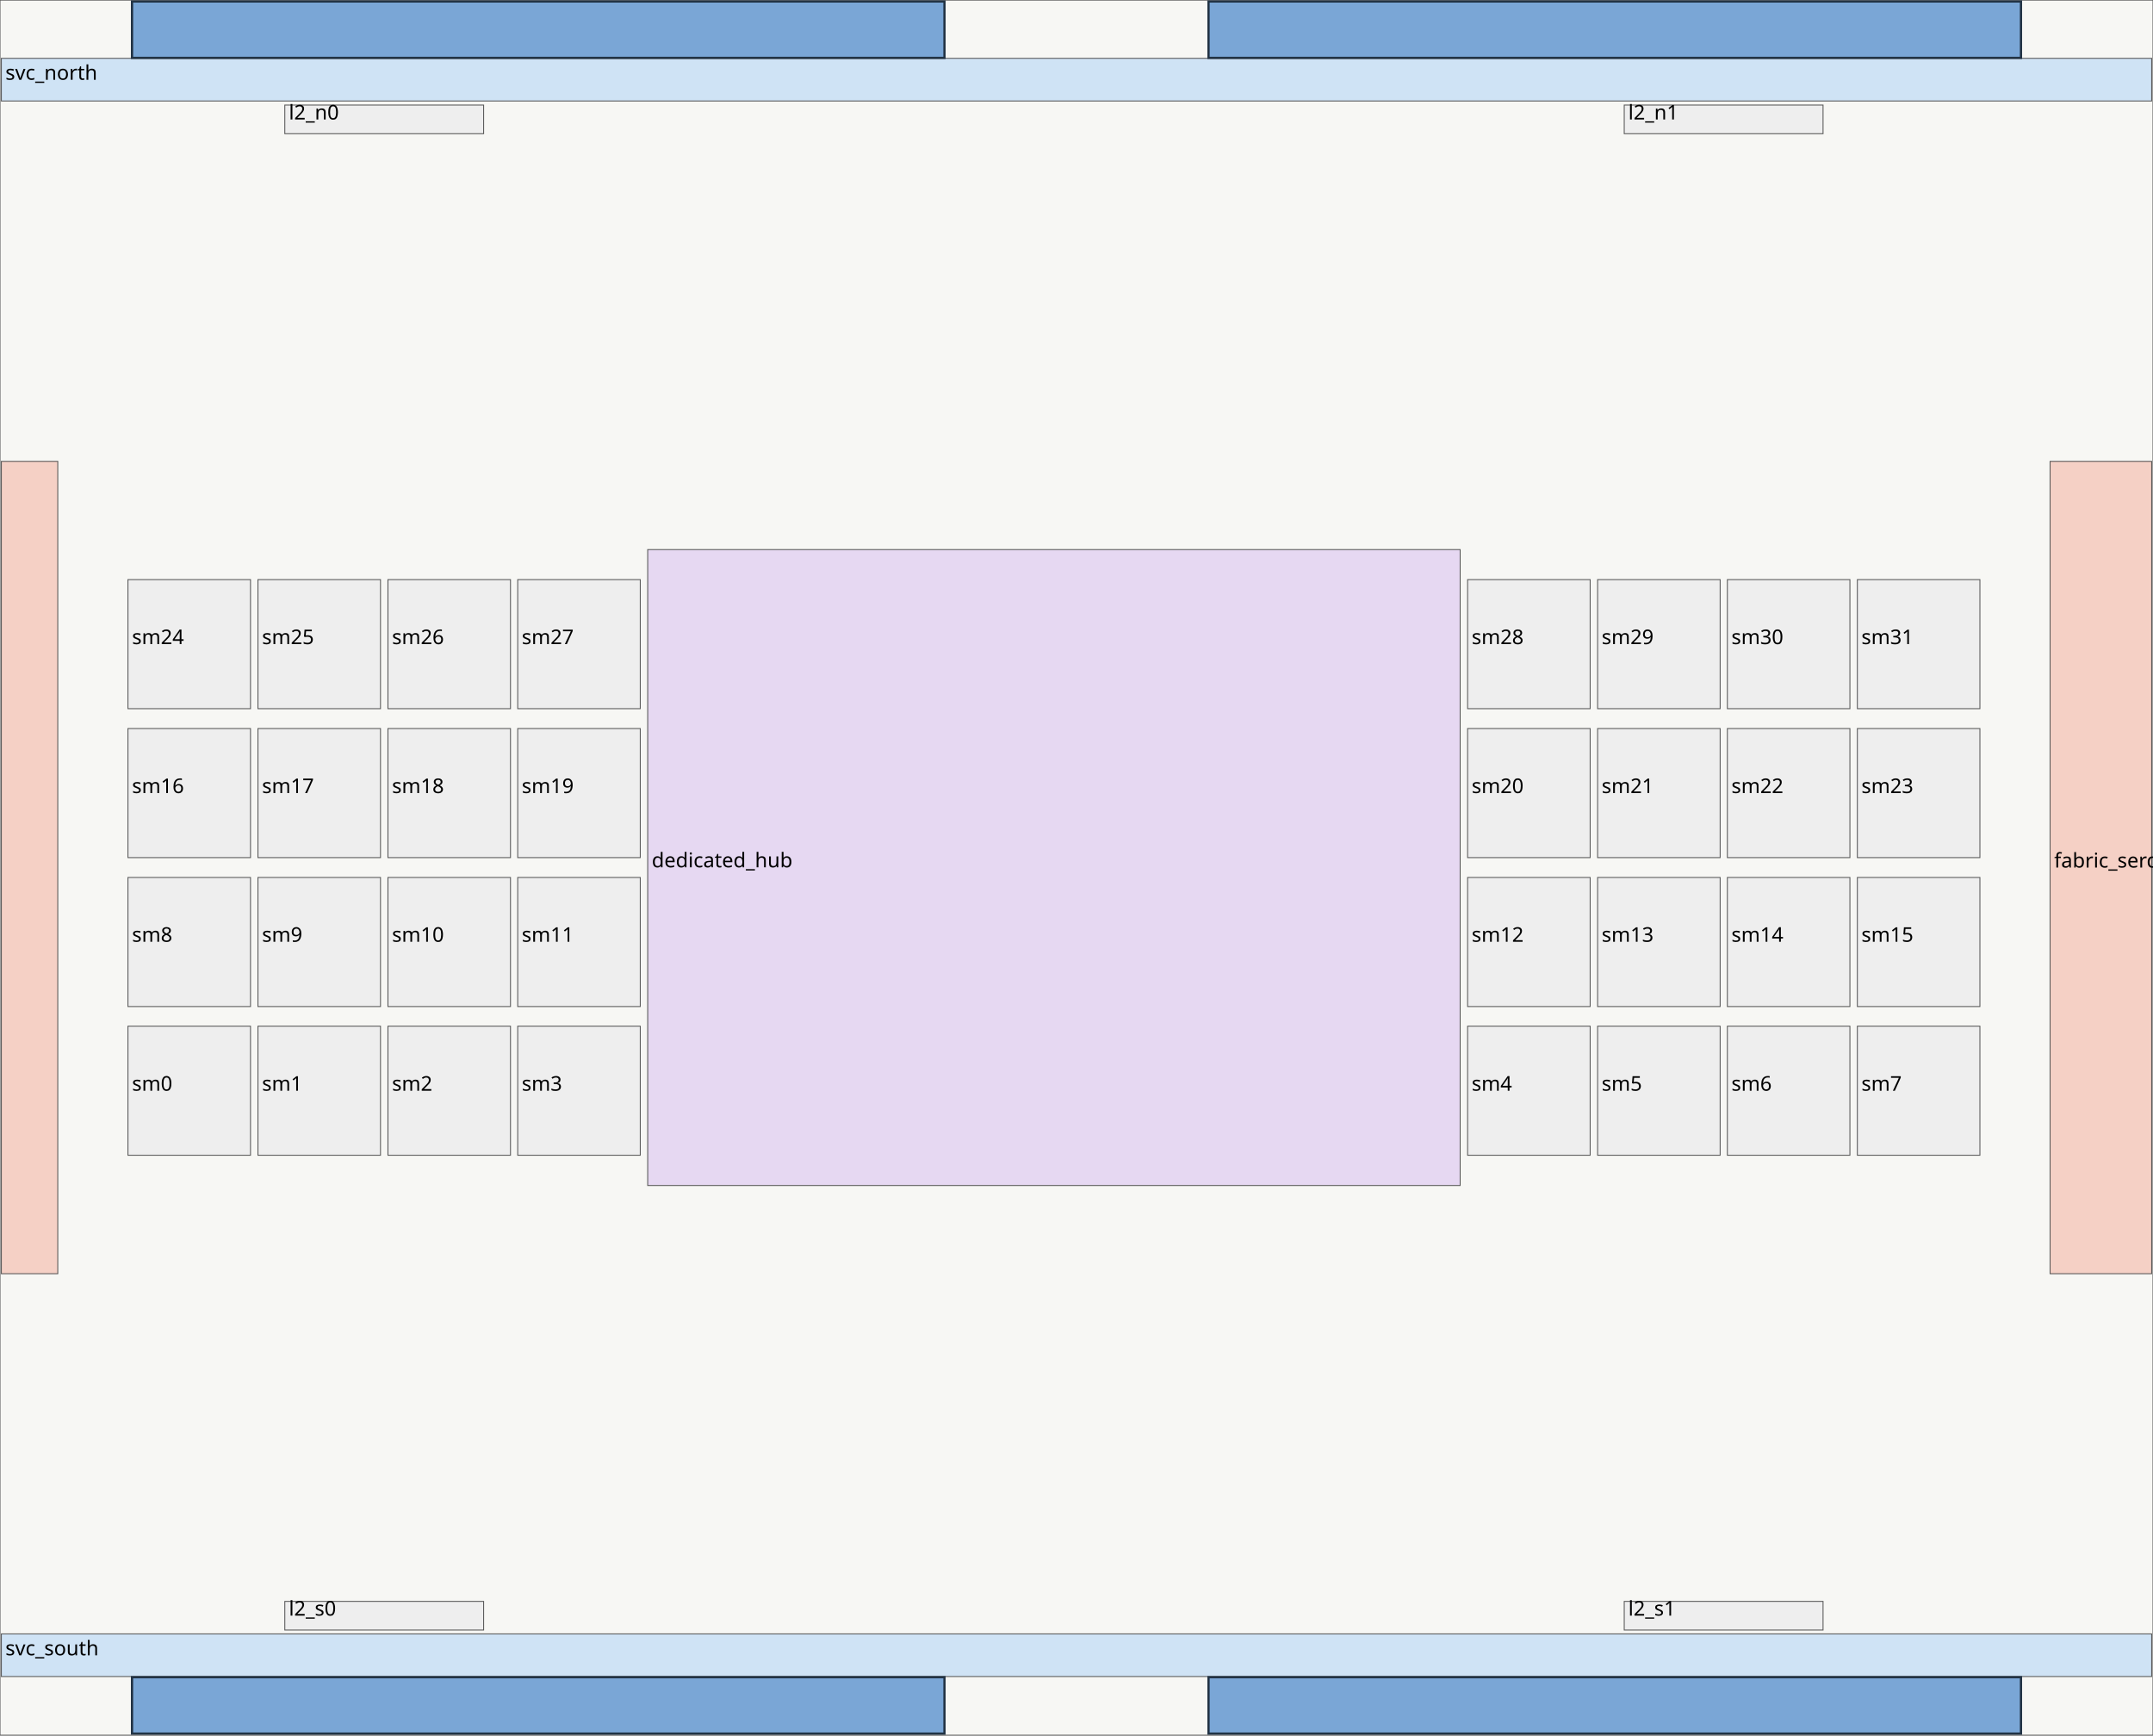
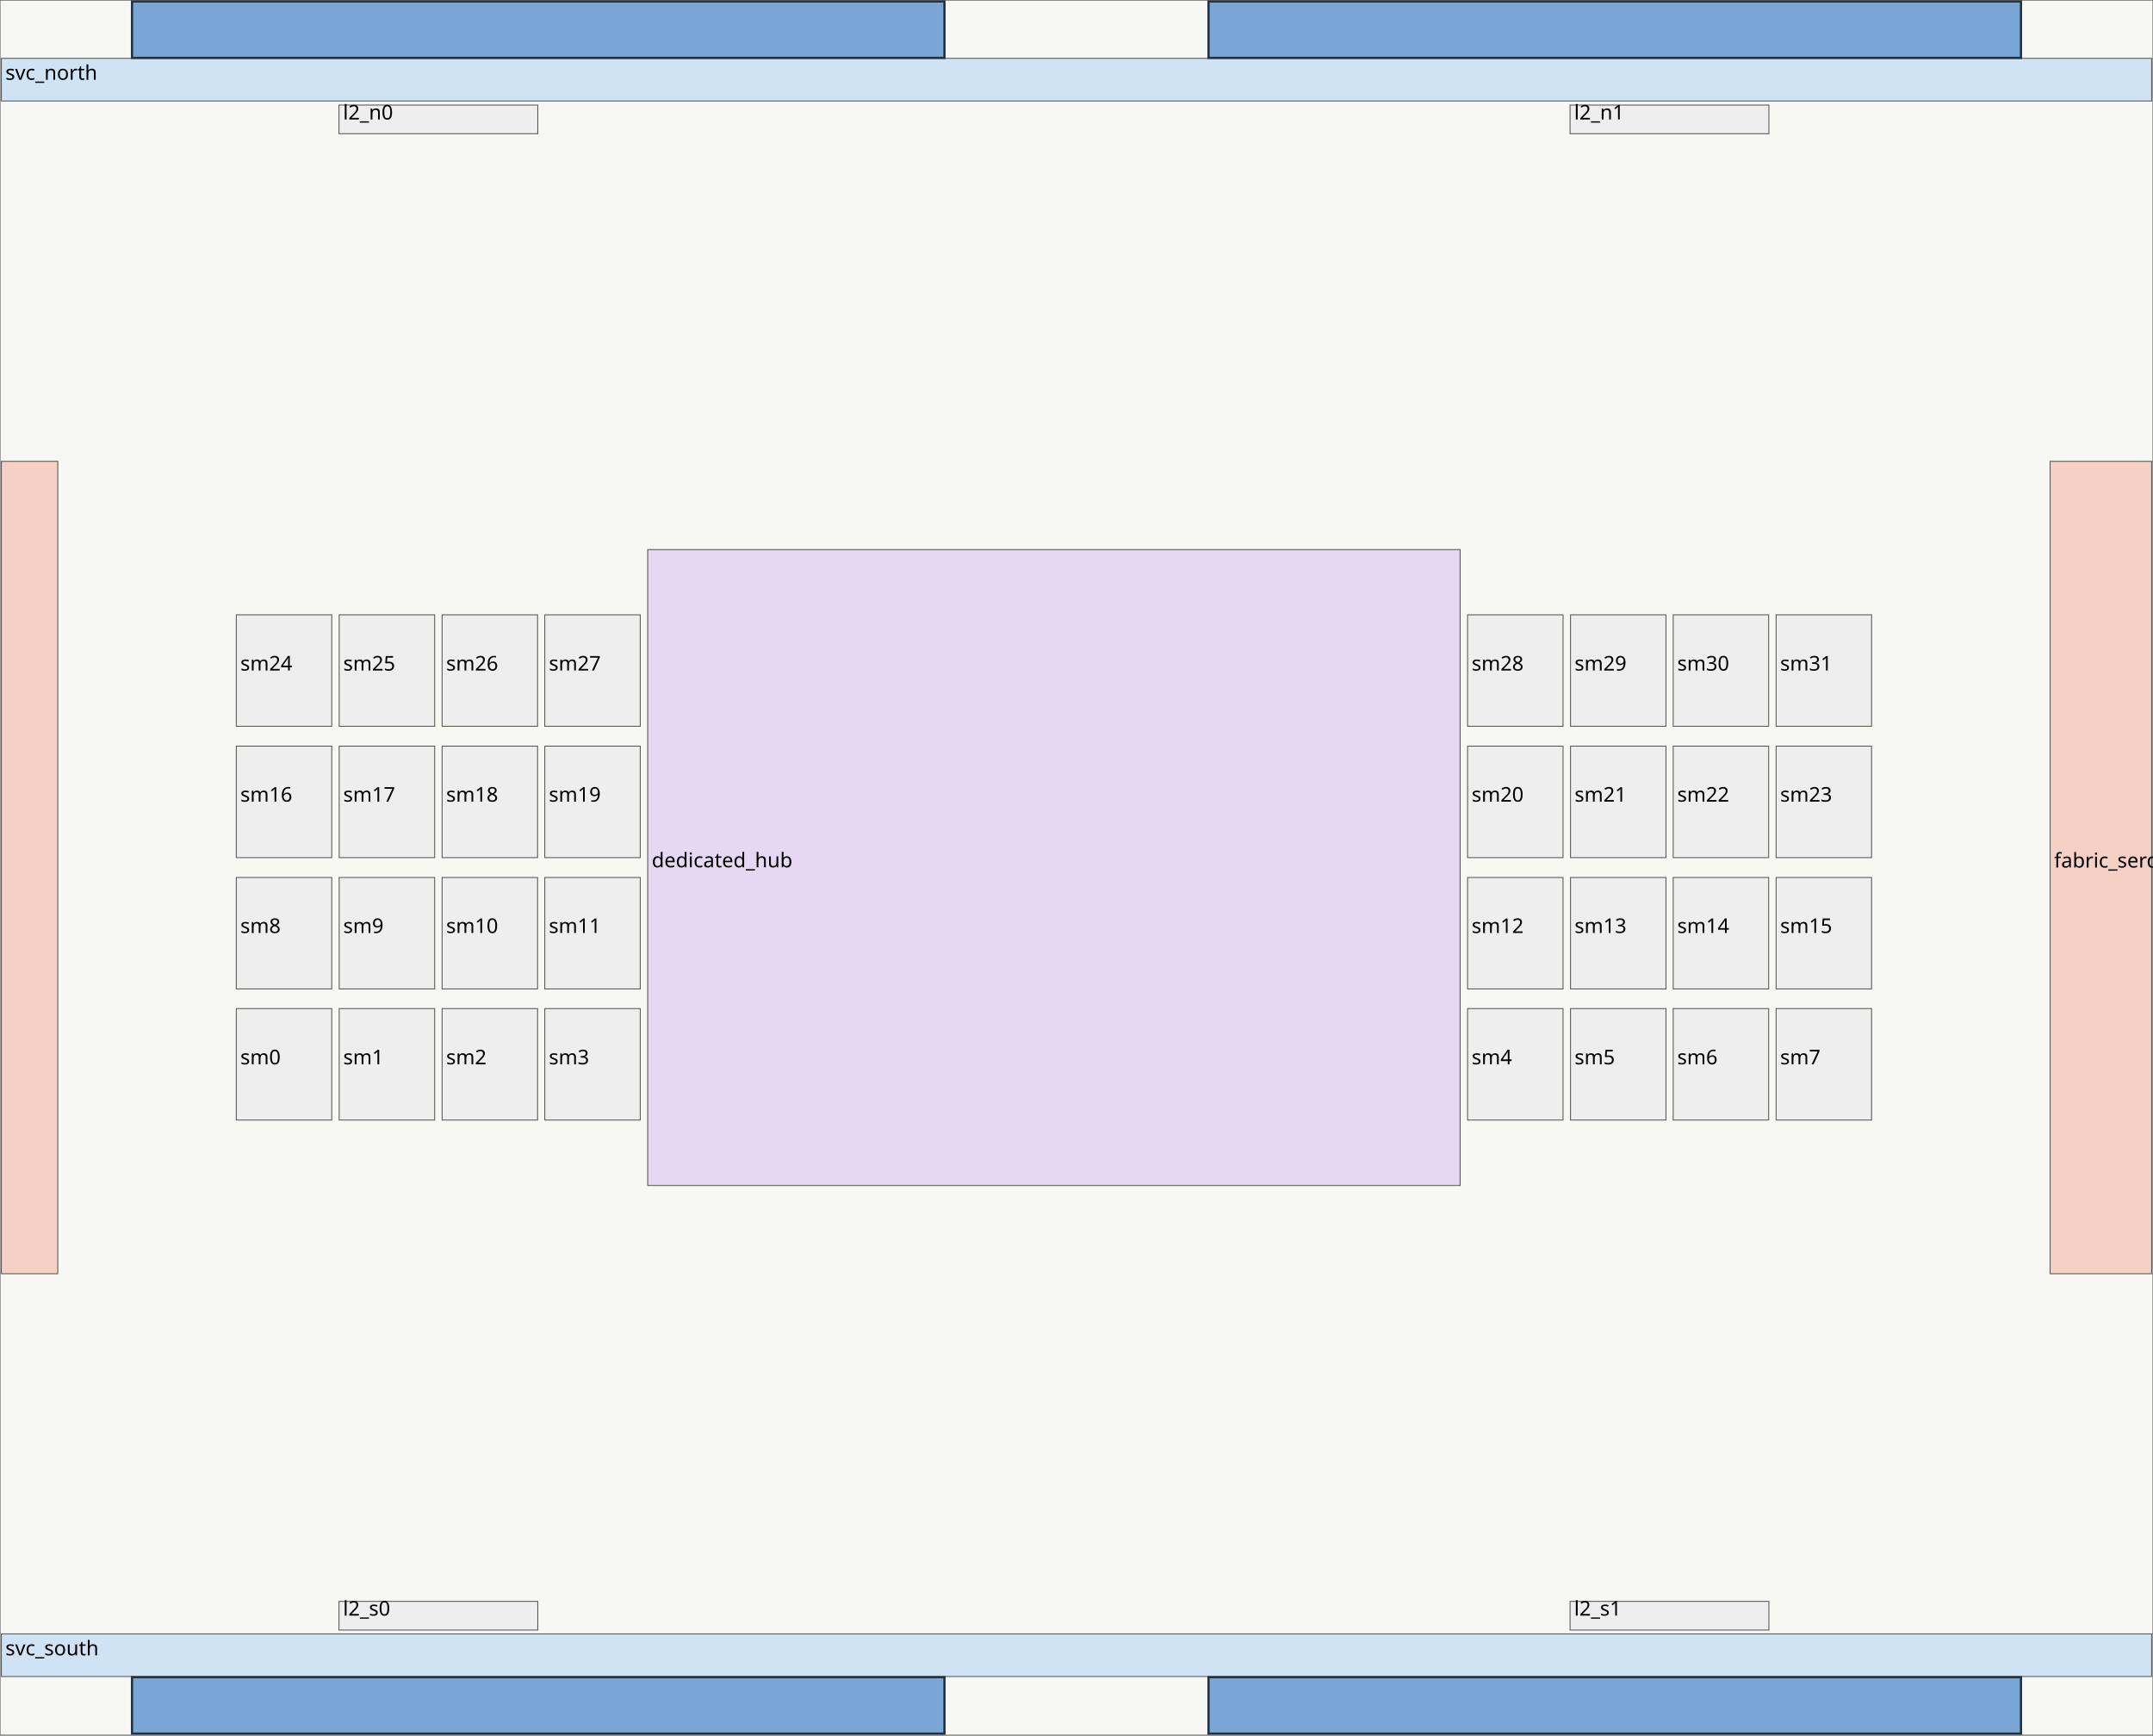
<svg xmlns="http://www.w3.org/2000/svg" width="954" height="769" viewBox="0 0 954.0 768.9" font-family="sans-serif" font-size="9">
  <rect x="0.0" y="-0.0" width="954.0" height="768.9" fill="#f7f7f4" stroke="#555" stroke-width="0.4" />
  <rect x="0.6" y="724.0" width="952.8" height="18.9" fill="#cfe3f5" stroke="#555" stroke-width="0.4" />
  <rect x="0.6" y="25.8" width="952.8" height="18.9" fill="#cfe3f5" stroke="#555" stroke-width="0.4" />
  <rect x="0.6" y="204.4" width="25.0" height="360.0" fill="#f5d0c5" stroke="#555" stroke-width="0.4" />
  <rect x="908.4" y="204.4" width="45.0" height="360.0" fill="#f5d0c5" stroke="#555" stroke-width="0.4" />
  <rect x="287.0" y="243.5" width="360.0" height="281.8" fill="#e6d8f2" stroke="#555" stroke-width="0.4" />
-   <rect x="56.7" y="454.7" width="54.3" height="57.2" fill="#eee" stroke="#555" stroke-width="0.4" />
-   <rect x="114.3" y="454.7" width="54.3" height="57.2" fill="#eee" stroke="#555" stroke-width="0.4" />
-   <rect x="171.9" y="454.7" width="54.3" height="57.2" fill="#eee" stroke="#555" stroke-width="0.4" />
-   <rect x="229.4" y="454.7" width="54.3" height="57.2" fill="#eee" stroke="#555" stroke-width="0.4" />
-   <rect x="650.3" y="454.7" width="54.3" height="57.2" fill="#eee" stroke="#555" stroke-width="0.4" />
-   <rect x="707.9" y="454.7" width="54.3" height="57.2" fill="#eee" stroke="#555" stroke-width="0.4" />
-   <rect x="765.4" y="454.7" width="54.3" height="57.2" fill="#eee" stroke="#555" stroke-width="0.4" />
-   <rect x="823.0" y="454.7" width="54.3" height="57.2" fill="#eee" stroke="#555" stroke-width="0.4" />
-   <rect x="56.7" y="388.8" width="54.3" height="57.2" fill="#eee" stroke="#555" stroke-width="0.4" />
-   <rect x="114.3" y="388.8" width="54.3" height="57.2" fill="#eee" stroke="#555" stroke-width="0.4" />
-   <rect x="171.9" y="388.8" width="54.3" height="57.2" fill="#eee" stroke="#555" stroke-width="0.4" />
-   <rect x="229.4" y="388.8" width="54.3" height="57.2" fill="#eee" stroke="#555" stroke-width="0.4" />
-   <rect x="650.3" y="388.8" width="54.3" height="57.2" fill="#eee" stroke="#555" stroke-width="0.4" />
-   <rect x="707.9" y="388.8" width="54.3" height="57.2" fill="#eee" stroke="#555" stroke-width="0.4" />
-   <rect x="765.4" y="388.8" width="54.3" height="57.2" fill="#eee" stroke="#555" stroke-width="0.4" />
-   <rect x="823.0" y="388.8" width="54.3" height="57.2" fill="#eee" stroke="#555" stroke-width="0.4" />
-   <rect x="56.7" y="322.8" width="54.3" height="57.2" fill="#eee" stroke="#555" stroke-width="0.4" />
-   <rect x="114.3" y="322.8" width="54.3" height="57.2" fill="#eee" stroke="#555" stroke-width="0.4" />
-   <rect x="171.9" y="322.8" width="54.3" height="57.2" fill="#eee" stroke="#555" stroke-width="0.4" />
-   <rect x="229.4" y="322.8" width="54.3" height="57.2" fill="#eee" stroke="#555" stroke-width="0.4" />
-   <rect x="650.3" y="322.8" width="54.3" height="57.2" fill="#eee" stroke="#555" stroke-width="0.4" />
-   <rect x="707.9" y="322.8" width="54.3" height="57.2" fill="#eee" stroke="#555" stroke-width="0.4" />
-   <rect x="765.4" y="322.8" width="54.3" height="57.2" fill="#eee" stroke="#555" stroke-width="0.4" />
-   <rect x="823.0" y="322.8" width="54.3" height="57.2" fill="#eee" stroke="#555" stroke-width="0.4" />
-   <rect x="56.7" y="256.8" width="54.3" height="57.2" fill="#eee" stroke="#555" stroke-width="0.4" />
-   <rect x="114.3" y="256.8" width="54.3" height="57.2" fill="#eee" stroke="#555" stroke-width="0.4" />
-   <rect x="171.9" y="256.8" width="54.3" height="57.2" fill="#eee" stroke="#555" stroke-width="0.4" />
-   <rect x="229.4" y="256.8" width="54.3" height="57.2" fill="#eee" stroke="#555" stroke-width="0.4" />
-   <rect x="650.3" y="256.8" width="54.3" height="57.2" fill="#eee" stroke="#555" stroke-width="0.4" />
-   <rect x="707.9" y="256.8" width="54.3" height="57.2" fill="#eee" stroke="#555" stroke-width="0.4" />
-   <rect x="765.4" y="256.8" width="54.3" height="57.2" fill="#eee" stroke="#555" stroke-width="0.4" />
-   <rect x="823.0" y="256.8" width="54.3" height="57.2" fill="#eee" stroke="#555" stroke-width="0.4" />
-   <rect x="126.2" y="709.6" width="88.1" height="12.7" fill="#eee" stroke="#555" stroke-width="0.4" />
-   <rect x="719.7" y="709.6" width="88.1" height="12.7" fill="#eee" stroke="#555" stroke-width="0.4" />
-   <rect x="126.2" y="46.5" width="88.1" height="12.7" fill="#eee" stroke="#555" stroke-width="0.4" />
-   <rect x="719.7" y="46.5" width="88.1" height="12.7" fill="#eee" stroke="#555" stroke-width="0.4" />
+   <rect x="104.7" y="446.9" width="42.3" height="49.4" fill="#eee" stroke="#555" stroke-width="0.4" />
+   <rect x="150.3" y="446.9" width="42.3" height="49.4" fill="#eee" stroke="#555" stroke-width="0.4" />
+   <rect x="195.9" y="446.9" width="42.3" height="49.4" fill="#eee" stroke="#555" stroke-width="0.4" />
+   <rect x="241.4" y="446.9" width="42.3" height="49.4" fill="#eee" stroke="#555" stroke-width="0.4" />
+   <rect x="650.3" y="446.9" width="42.3" height="49.4" fill="#eee" stroke="#555" stroke-width="0.4" />
+   <rect x="695.9" y="446.9" width="42.3" height="49.4" fill="#eee" stroke="#555" stroke-width="0.4" />
+   <rect x="741.4" y="446.9" width="42.3" height="49.4" fill="#eee" stroke="#555" stroke-width="0.4" />
+   <rect x="787.0" y="446.9" width="42.3" height="49.4" fill="#eee" stroke="#555" stroke-width="0.4" />
+   <rect x="104.7" y="388.8" width="42.3" height="49.4" fill="#eee" stroke="#555" stroke-width="0.4" />
+   <rect x="150.3" y="388.8" width="42.3" height="49.4" fill="#eee" stroke="#555" stroke-width="0.4" />
+   <rect x="195.9" y="388.8" width="42.3" height="49.4" fill="#eee" stroke="#555" stroke-width="0.4" />
+   <rect x="241.4" y="388.8" width="42.3" height="49.4" fill="#eee" stroke="#555" stroke-width="0.4" />
+   <rect x="650.3" y="388.8" width="42.3" height="49.4" fill="#eee" stroke="#555" stroke-width="0.4" />
+   <rect x="695.9" y="388.8" width="42.3" height="49.4" fill="#eee" stroke="#555" stroke-width="0.4" />
+   <rect x="741.4" y="388.8" width="42.3" height="49.4" fill="#eee" stroke="#555" stroke-width="0.4" />
+   <rect x="787.0" y="388.8" width="42.3" height="49.4" fill="#eee" stroke="#555" stroke-width="0.4" />
+   <rect x="104.7" y="330.6" width="42.3" height="49.4" fill="#eee" stroke="#555" stroke-width="0.4" />
+   <rect x="150.3" y="330.6" width="42.3" height="49.4" fill="#eee" stroke="#555" stroke-width="0.4" />
+   <rect x="195.9" y="330.6" width="42.3" height="49.4" fill="#eee" stroke="#555" stroke-width="0.4" />
+   <rect x="241.4" y="330.6" width="42.3" height="49.4" fill="#eee" stroke="#555" stroke-width="0.4" />
+   <rect x="650.3" y="330.6" width="42.3" height="49.4" fill="#eee" stroke="#555" stroke-width="0.4" />
+   <rect x="695.9" y="330.6" width="42.3" height="49.4" fill="#eee" stroke="#555" stroke-width="0.4" />
+   <rect x="741.4" y="330.6" width="42.3" height="49.4" fill="#eee" stroke="#555" stroke-width="0.4" />
+   <rect x="787.0" y="330.6" width="42.3" height="49.4" fill="#eee" stroke="#555" stroke-width="0.4" />
+   <rect x="104.7" y="272.4" width="42.3" height="49.4" fill="#eee" stroke="#555" stroke-width="0.4" />
+   <rect x="150.3" y="272.4" width="42.3" height="49.4" fill="#eee" stroke="#555" stroke-width="0.4" />
+   <rect x="195.9" y="272.4" width="42.3" height="49.4" fill="#eee" stroke="#555" stroke-width="0.4" />
+   <rect x="241.4" y="272.4" width="42.3" height="49.4" fill="#eee" stroke="#555" stroke-width="0.4" />
+   <rect x="650.3" y="272.4" width="42.3" height="49.4" fill="#eee" stroke="#555" stroke-width="0.4" />
+   <rect x="695.9" y="272.4" width="42.3" height="49.4" fill="#eee" stroke="#555" stroke-width="0.4" />
+   <rect x="741.4" y="272.4" width="42.3" height="49.4" fill="#eee" stroke="#555" stroke-width="0.4" />
+   <rect x="787.0" y="272.4" width="42.3" height="49.4" fill="#eee" stroke="#555" stroke-width="0.4" />
+   <rect x="150.2" y="709.6" width="88.1" height="12.7" fill="#eee" stroke="#555" stroke-width="0.4" />
+   <rect x="695.7" y="709.6" width="88.1" height="12.7" fill="#eee" stroke="#555" stroke-width="0.4" />
+   <rect x="150.2" y="46.5" width="88.1" height="12.7" fill="#eee" stroke="#555" stroke-width="0.4" />
+   <rect x="695.7" y="46.5" width="88.1" height="12.7" fill="#eee" stroke="#555" stroke-width="0.4" />
  <rect x="58.5" y="743.2" width="360.0" height="25.0" fill="#7aa6d6" stroke="#234" />
  <rect x="58.5" y="0.6" width="360.0" height="25.0" fill="#7aa6d6" stroke="#234" />
  <rect x="535.5" y="743.2" width="360.0" height="25.0" fill="#7aa6d6" stroke="#234" />
  <rect x="535.5" y="0.6" width="360.0" height="25.0" fill="#7aa6d6" stroke="#234" />
  <text x="2.4" y="733.5">svc_south</text>
  <text x="2.4" y="35.3">svc_north</text>
  <text x="910.2" y="384.4">fabric_serdes</text>
  <text x="288.8" y="384.3">dedicated_hub</text>
-   <text x="58.5" y="483.3">sm0</text>
-   <text x="116.1" y="483.3">sm1</text>
-   <text x="173.7" y="483.3">sm2</text>
-   <text x="231.2" y="483.3">sm3</text>
-   <text x="652.1" y="483.3">sm4</text>
-   <text x="709.7" y="483.3">sm5</text>
-   <text x="767.2" y="483.3">sm6</text>
-   <text x="824.8" y="483.3">sm7</text>
-   <text x="58.5" y="417.3">sm8</text>
-   <text x="116.1" y="417.3">sm9</text>
-   <text x="173.7" y="417.3">sm10</text>
-   <text x="231.2" y="417.3">sm11</text>
-   <text x="652.1" y="417.3">sm12</text>
-   <text x="709.7" y="417.3">sm13</text>
-   <text x="767.2" y="417.3">sm14</text>
-   <text x="824.8" y="417.3">sm15</text>
-   <text x="58.5" y="351.4">sm16</text>
-   <text x="116.1" y="351.4">sm17</text>
-   <text x="173.7" y="351.4">sm18</text>
-   <text x="231.2" y="351.4">sm19</text>
-   <text x="652.1" y="351.4">sm20</text>
-   <text x="709.7" y="351.4">sm21</text>
-   <text x="767.2" y="351.4">sm22</text>
-   <text x="824.8" y="351.4">sm23</text>
-   <text x="58.5" y="285.4">sm24</text>
-   <text x="116.1" y="285.4">sm25</text>
-   <text x="173.7" y="285.4">sm26</text>
-   <text x="231.2" y="285.4">sm27</text>
-   <text x="652.1" y="285.4">sm28</text>
-   <text x="709.7" y="285.4">sm29</text>
-   <text x="767.2" y="285.4">sm30</text>
-   <text x="824.8" y="285.4">sm31</text>
-   <text x="128.0" y="715.9">l2_s0</text>
-   <text x="721.5" y="715.9">l2_s1</text>
-   <text x="128.0" y="52.9">l2_n0</text>
-   <text x="721.5" y="52.9">l2_n1</text>
+   <text x="106.5" y="471.6">sm0</text>
+   <text x="152.1" y="471.6">sm1</text>
+   <text x="197.7" y="471.6">sm2</text>
+   <text x="243.2" y="471.6">sm3</text>
+   <text x="652.1" y="471.6">sm4</text>
+   <text x="697.7" y="471.6">sm5</text>
+   <text x="743.2" y="471.6">sm6</text>
+   <text x="788.8" y="471.6">sm7</text>
+   <text x="106.5" y="413.4">sm8</text>
+   <text x="152.1" y="413.4">sm9</text>
+   <text x="197.7" y="413.4">sm10</text>
+   <text x="243.2" y="413.4">sm11</text>
+   <text x="652.1" y="413.4">sm12</text>
+   <text x="697.7" y="413.4">sm13</text>
+   <text x="743.2" y="413.4">sm14</text>
+   <text x="788.8" y="413.4">sm15</text>
+   <text x="106.5" y="355.2">sm16</text>
+   <text x="152.1" y="355.2">sm17</text>
+   <text x="197.7" y="355.2">sm18</text>
+   <text x="243.2" y="355.2">sm19</text>
+   <text x="652.1" y="355.2">sm20</text>
+   <text x="697.7" y="355.2">sm21</text>
+   <text x="743.2" y="355.2">sm22</text>
+   <text x="788.8" y="355.2">sm23</text>
+   <text x="106.5" y="297.1">sm24</text>
+   <text x="152.1" y="297.1">sm25</text>
+   <text x="197.7" y="297.1">sm26</text>
+   <text x="243.2" y="297.1">sm27</text>
+   <text x="652.1" y="297.1">sm28</text>
+   <text x="697.7" y="297.1">sm29</text>
+   <text x="743.2" y="297.1">sm30</text>
+   <text x="788.8" y="297.1">sm31</text>
+   <text x="152.0" y="715.9">l2_s0</text>
+   <text x="697.5" y="715.9">l2_s1</text>
+   <text x="152.0" y="52.9">l2_n0</text>
+   <text x="697.5" y="52.9">l2_n1</text>
</svg>
